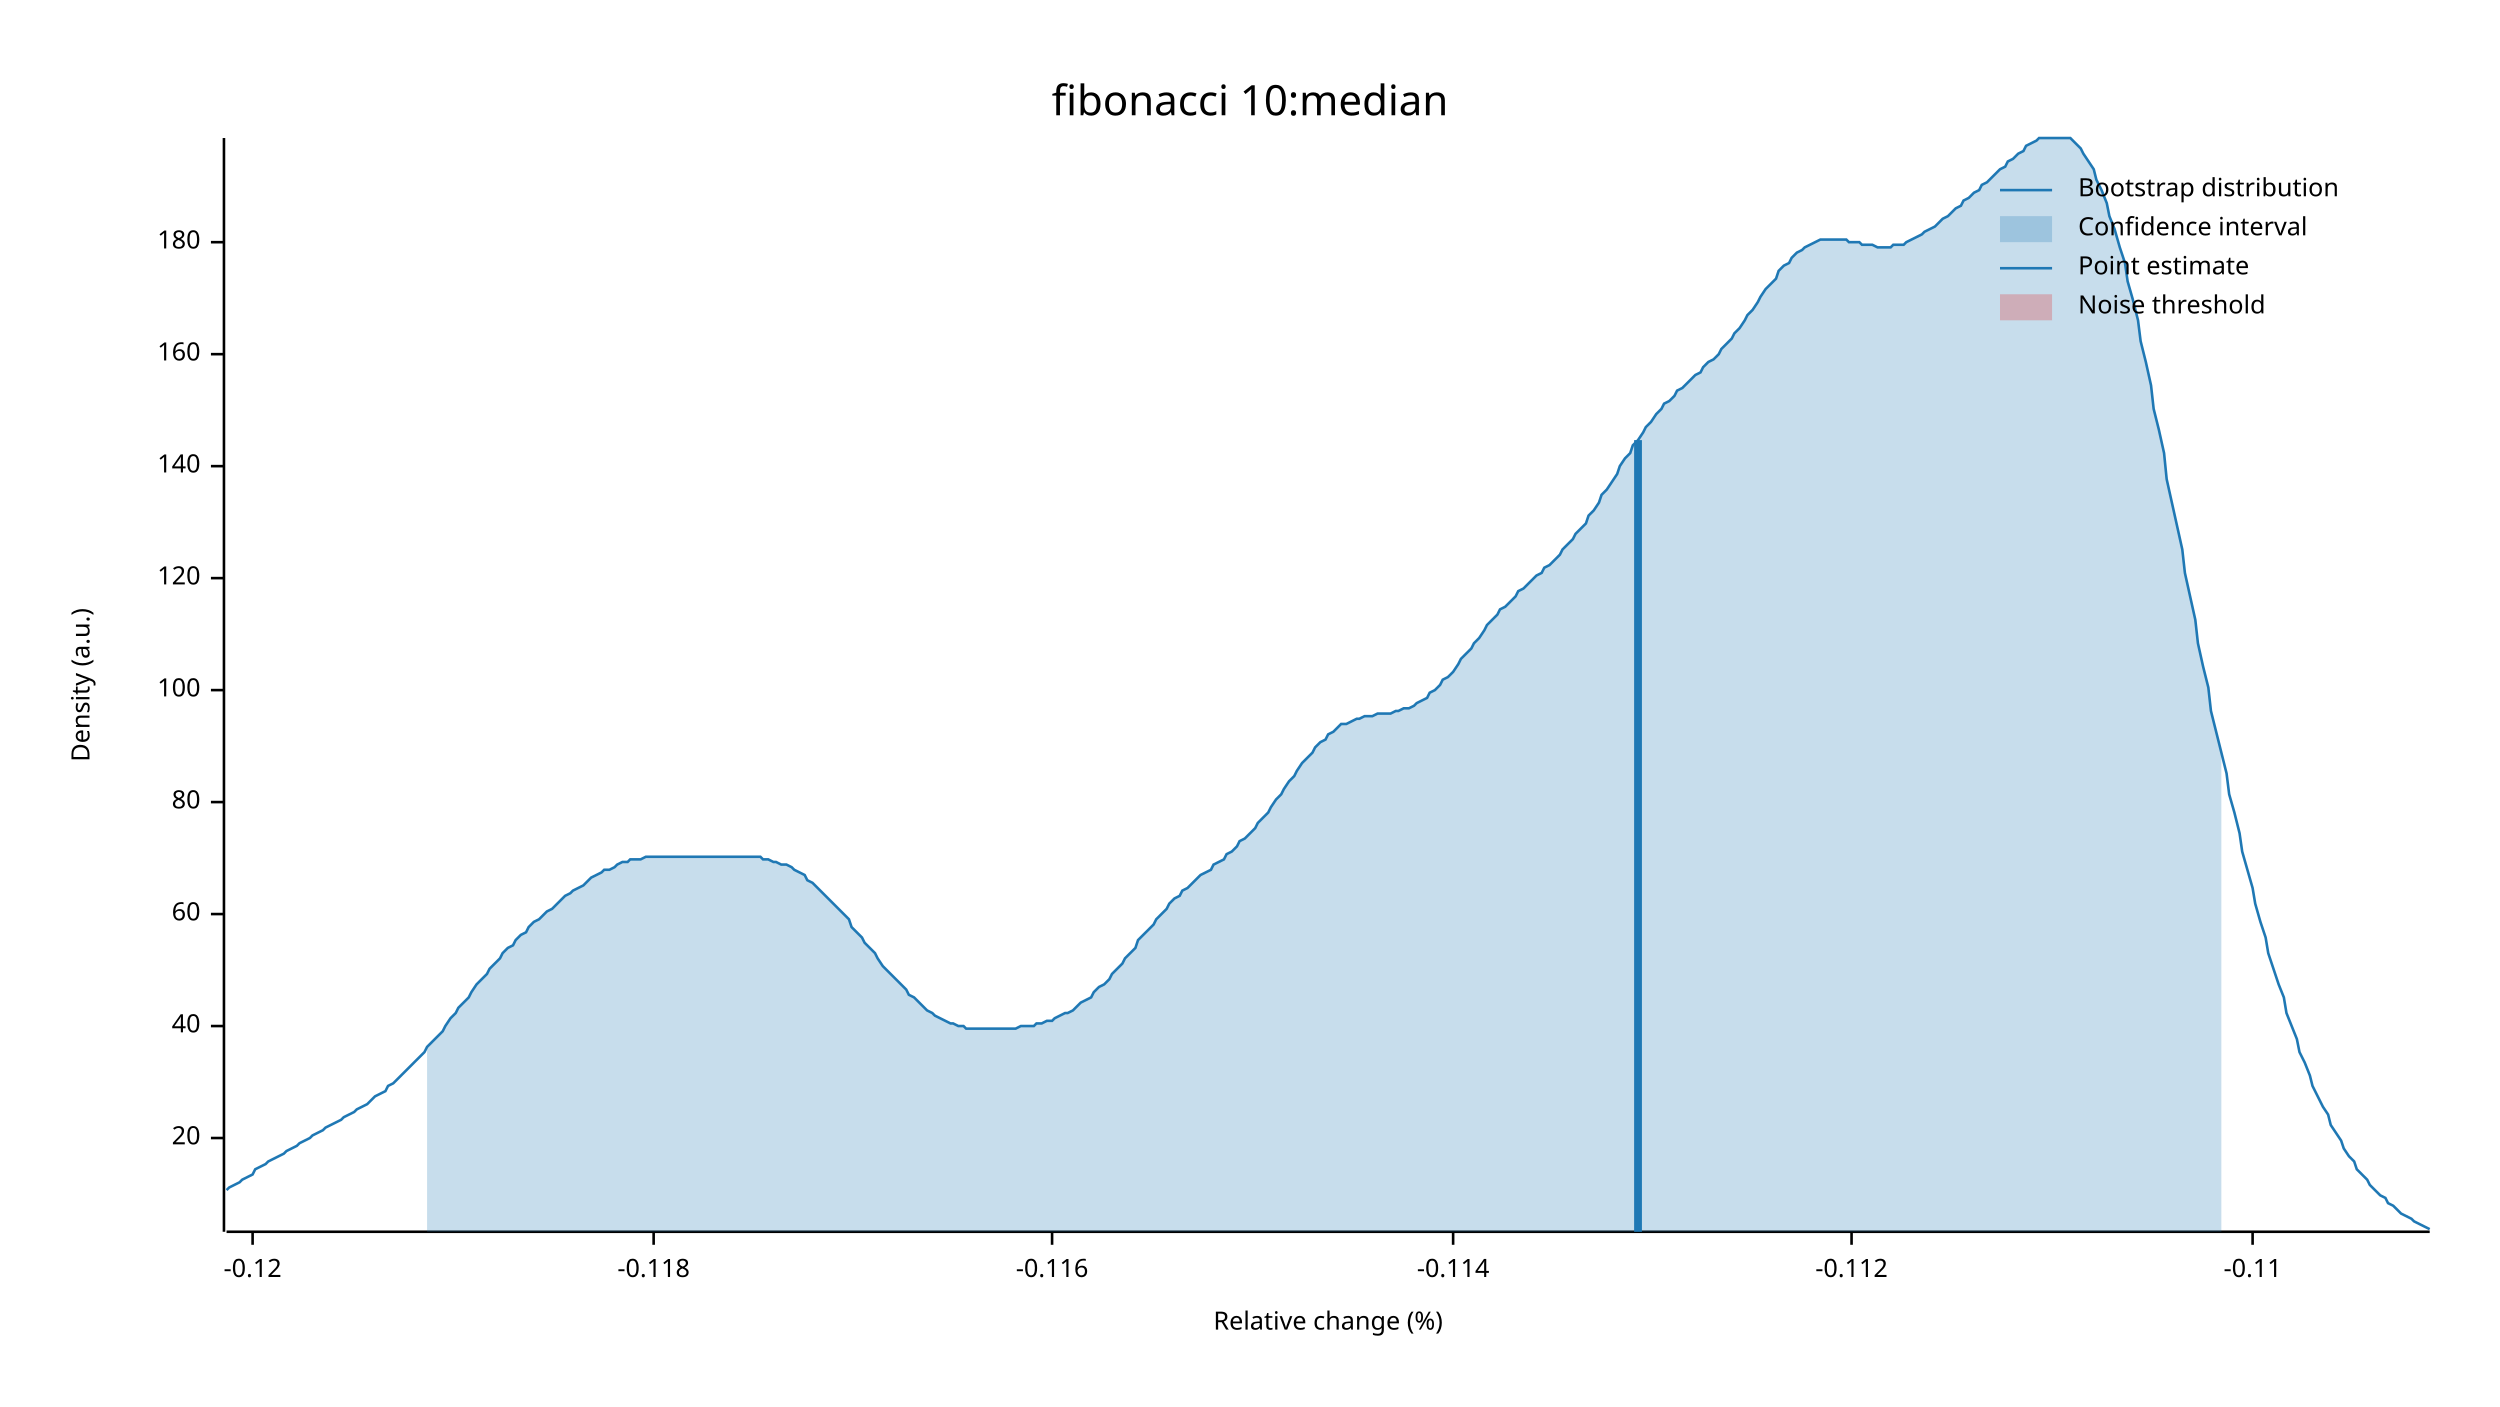
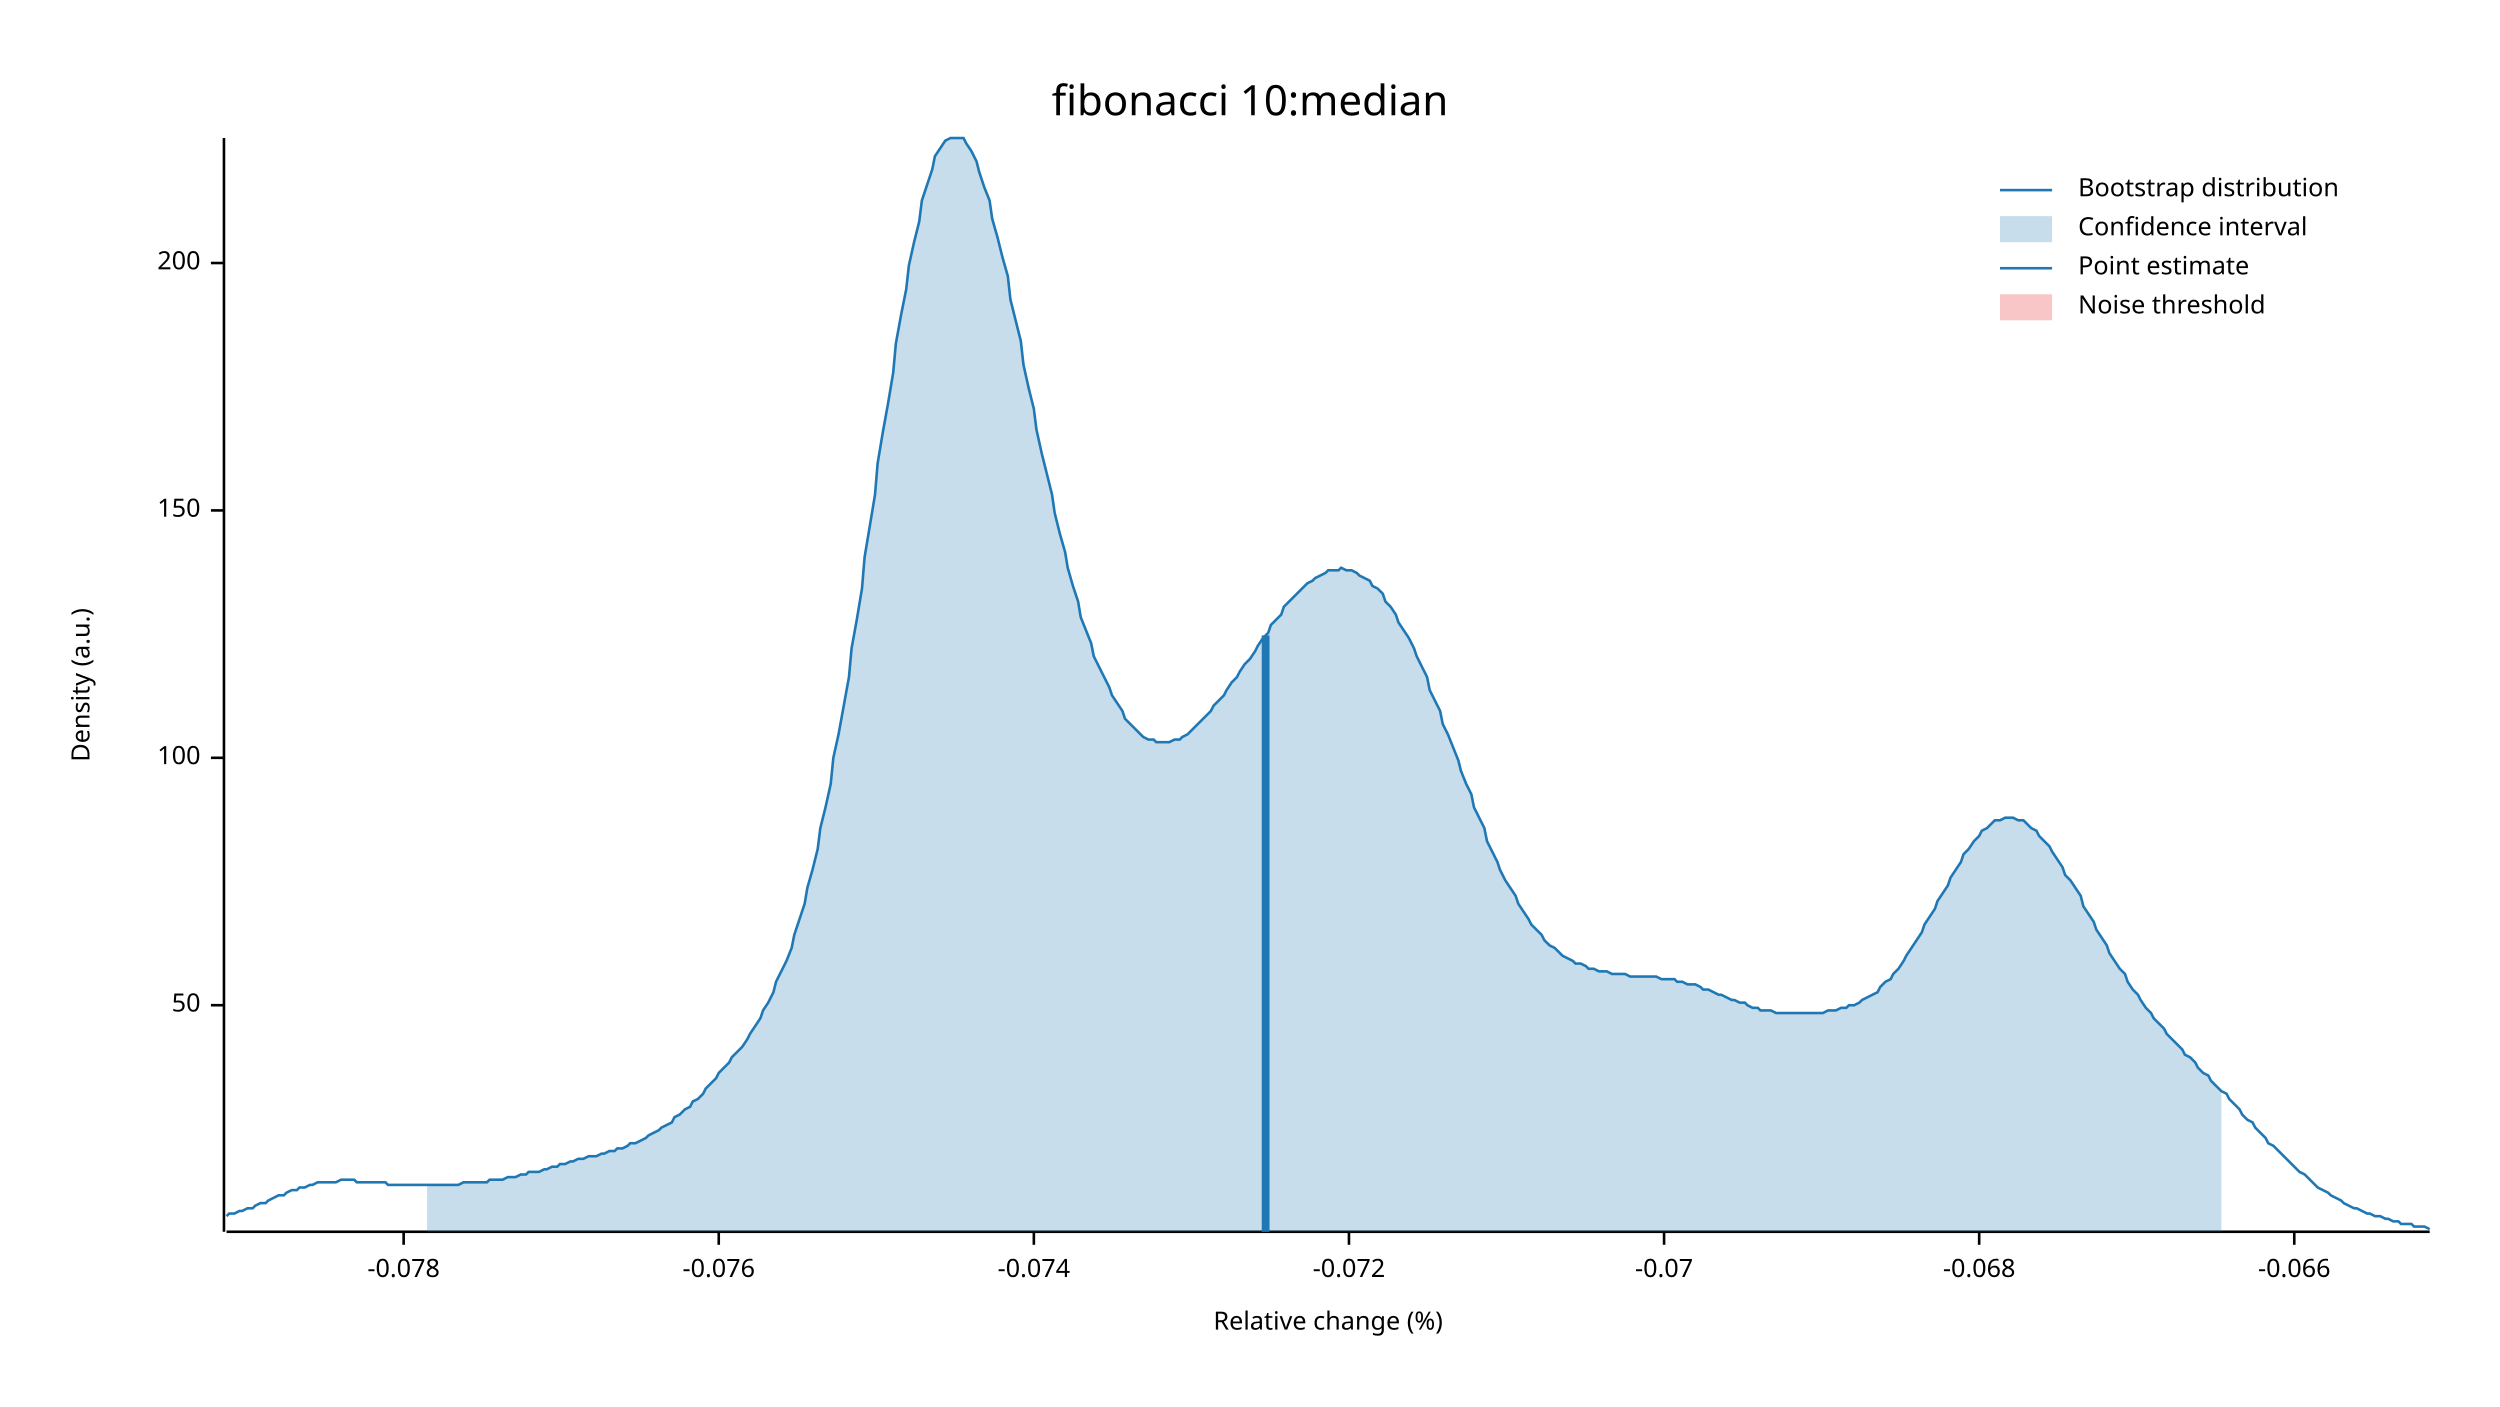
<svg xmlns="http://www.w3.org/2000/svg" width="960" height="540">
  <text x="480" y="32" dy="0.76em" text-anchor="middle" font-family="sans-serif" font-size="16.129" opacity="1" fill="#000000">
fibonacci 10:median
</text>
  <text x="27" y="263" dy="0.76em" text-anchor="middle" font-family="sans-serif" font-size="9.677" opacity="1" fill="#000000" transform="rotate(270, 27, 263)">
Density (a.u.)
</text>
  <text x="510" y="513" dy="-0.5ex" text-anchor="middle" font-family="sans-serif" font-size="9.677" opacity="1" fill="#000000">
Relative change (%)
</text>
  <polyline fill="none" opacity="1" stroke="#000000" stroke-width="1" points="86,53 86,473 " />
-   <text x="77" y="437" dy="0.5ex" text-anchor="end" font-family="sans-serif" font-size="9.677" opacity="1" fill="#000000">
- 20
+   <text x="77" y="386" dy="0.5ex" text-anchor="end" font-family="sans-serif" font-size="9.677" opacity="1" fill="#000000">
+ 50
</text>
-   <polyline fill="none" opacity="1" stroke="#000000" stroke-width="1" points="81,437 86,437 " />
-   <text x="77" y="394" dy="0.5ex" text-anchor="end" font-family="sans-serif" font-size="9.677" opacity="1" fill="#000000">
- 40
- </text>
-   <polyline fill="none" opacity="1" stroke="#000000" stroke-width="1" points="81,394 86,394 " />
-   <text x="77" y="351" dy="0.5ex" text-anchor="end" font-family="sans-serif" font-size="9.677" opacity="1" fill="#000000">
- 60
- </text>
-   <polyline fill="none" opacity="1" stroke="#000000" stroke-width="1" points="81,351 86,351 " />
-   <text x="77" y="308" dy="0.5ex" text-anchor="end" font-family="sans-serif" font-size="9.677" opacity="1" fill="#000000">
- 80
- </text>
-   <polyline fill="none" opacity="1" stroke="#000000" stroke-width="1" points="81,308 86,308 " />
-   <text x="77" y="265" dy="0.5ex" text-anchor="end" font-family="sans-serif" font-size="9.677" opacity="1" fill="#000000">
+   <polyline fill="none" opacity="1" stroke="#000000" stroke-width="1" points="81,386 86,386 " />
+   <text x="77" y="291" dy="0.5ex" text-anchor="end" font-family="sans-serif" font-size="9.677" opacity="1" fill="#000000">
100
</text>
-   <polyline fill="none" opacity="1" stroke="#000000" stroke-width="1" points="81,265 86,265 " />
-   <text x="77" y="222" dy="0.5ex" text-anchor="end" font-family="sans-serif" font-size="9.677" opacity="1" fill="#000000">
- 120
+   <polyline fill="none" opacity="1" stroke="#000000" stroke-width="1" points="81,291 86,291 " />
+   <text x="77" y="196" dy="0.5ex" text-anchor="end" font-family="sans-serif" font-size="9.677" opacity="1" fill="#000000">
+ 150
</text>
-   <polyline fill="none" opacity="1" stroke="#000000" stroke-width="1" points="81,222 86,222 " />
-   <text x="77" y="179" dy="0.5ex" text-anchor="end" font-family="sans-serif" font-size="9.677" opacity="1" fill="#000000">
- 140
+   <polyline fill="none" opacity="1" stroke="#000000" stroke-width="1" points="81,196 86,196 " />
+   <text x="77" y="101" dy="0.5ex" text-anchor="end" font-family="sans-serif" font-size="9.677" opacity="1" fill="#000000">
+ 200
</text>
-   <polyline fill="none" opacity="1" stroke="#000000" stroke-width="1" points="81,179 86,179 " />
-   <text x="77" y="136" dy="0.5ex" text-anchor="end" font-family="sans-serif" font-size="9.677" opacity="1" fill="#000000">
- 160
+   <polyline fill="none" opacity="1" stroke="#000000" stroke-width="1" points="81,101 86,101 " />
+   <polyline fill="none" opacity="1" stroke="#000000" stroke-width="1" points="87,473 933,473 " />
+   <text x="155" y="483" dy="0.76em" text-anchor="middle" font-family="sans-serif" font-size="9.677" opacity="1" fill="#000000">
+ -0.078
</text>
-   <polyline fill="none" opacity="1" stroke="#000000" stroke-width="1" points="81,136 86,136 " />
-   <text x="77" y="93" dy="0.5ex" text-anchor="end" font-family="sans-serif" font-size="9.677" opacity="1" fill="#000000">
- 180
+   <polyline fill="none" opacity="1" stroke="#000000" stroke-width="1" points="155,473 155,478 " />
+   <text x="276" y="483" dy="0.76em" text-anchor="middle" font-family="sans-serif" font-size="9.677" opacity="1" fill="#000000">
+ -0.076
</text>
-   <polyline fill="none" opacity="1" stroke="#000000" stroke-width="1" points="81,93 86,93 " />
-   <polyline fill="none" opacity="1" stroke="#000000" stroke-width="1" points="87,473 933,473 " />
-   <text x="97" y="483" dy="0.76em" text-anchor="middle" font-family="sans-serif" font-size="9.677" opacity="1" fill="#000000">
- -0.12
+   <polyline fill="none" opacity="1" stroke="#000000" stroke-width="1" points="276,473 276,478 " />
+   <text x="397" y="483" dy="0.76em" text-anchor="middle" font-family="sans-serif" font-size="9.677" opacity="1" fill="#000000">
+ -0.074
</text>
-   <polyline fill="none" opacity="1" stroke="#000000" stroke-width="1" points="97,473 97,478 " />
-   <text x="251" y="483" dy="0.76em" text-anchor="middle" font-family="sans-serif" font-size="9.677" opacity="1" fill="#000000">
- -0.118
+   <polyline fill="none" opacity="1" stroke="#000000" stroke-width="1" points="397,473 397,478 " />
+   <text x="518" y="483" dy="0.76em" text-anchor="middle" font-family="sans-serif" font-size="9.677" opacity="1" fill="#000000">
+ -0.072
</text>
-   <polyline fill="none" opacity="1" stroke="#000000" stroke-width="1" points="251,473 251,478 " />
-   <text x="404" y="483" dy="0.76em" text-anchor="middle" font-family="sans-serif" font-size="9.677" opacity="1" fill="#000000">
- -0.116
+   <polyline fill="none" opacity="1" stroke="#000000" stroke-width="1" points="518,473 518,478 " />
+   <text x="639" y="483" dy="0.76em" text-anchor="middle" font-family="sans-serif" font-size="9.677" opacity="1" fill="#000000">
+ -0.07
</text>
-   <polyline fill="none" opacity="1" stroke="#000000" stroke-width="1" points="404,473 404,478 " />
-   <text x="558" y="483" dy="0.76em" text-anchor="middle" font-family="sans-serif" font-size="9.677" opacity="1" fill="#000000">
- -0.114
+   <polyline fill="none" opacity="1" stroke="#000000" stroke-width="1" points="639,473 639,478 " />
+   <text x="760" y="483" dy="0.76em" text-anchor="middle" font-family="sans-serif" font-size="9.677" opacity="1" fill="#000000">
+ -0.068
</text>
-   <polyline fill="none" opacity="1" stroke="#000000" stroke-width="1" points="558,473 558,478 " />
-   <text x="711" y="483" dy="0.76em" text-anchor="middle" font-family="sans-serif" font-size="9.677" opacity="1" fill="#000000">
- -0.112
+   <polyline fill="none" opacity="1" stroke="#000000" stroke-width="1" points="760,473 760,478 " />
+   <text x="881" y="483" dy="0.76em" text-anchor="middle" font-family="sans-serif" font-size="9.677" opacity="1" fill="#000000">
+ -0.066
</text>
-   <polyline fill="none" opacity="1" stroke="#000000" stroke-width="1" points="711,473 711,478 " />
-   <text x="865" y="483" dy="0.76em" text-anchor="middle" font-family="sans-serif" font-size="9.677" opacity="1" fill="#000000">
- -0.11
- </text>
-   <polyline fill="none" opacity="1" stroke="#000000" stroke-width="1" points="865,473 865,478 " />
-   <polyline fill="none" opacity="1" stroke="#1F78B4" stroke-width="1" points="87,457 88,456 90,455 92,454 93,453 95,452 97,451 98,449 100,448 102,447 103,446 105,445 107,444 109,443 110,442 112,441 114,440 115,439 117,438 119,437 120,436 122,435 124,434 125,433 127,432 129,431 131,430 132,429 134,428 136,427 137,426 139,425 141,424 142,423 144,421 146,420 148,419 149,417 151,416 153,414 154,413 156,411 158,409 159,408 161,406 163,404 164,402 166,400 168,398 170,396 171,394 173,391 175,389 176,387 178,385 180,383 181,381 183,378 185,376 187,374 188,372 190,370 192,368 193,366 195,364 197,363 198,361 200,359 202,358 203,356 205,354 207,353 209,351 210,350 212,349 214,347 215,346 217,344 219,343 220,342 222,341 224,340 226,338 227,337 229,336 231,335 232,334 234,334 236,333 237,332 239,331 241,331 242,330 244,330 246,330 248,329 249,329 251,329 253,329 254,329 256,329 258,329 259,329 261,329 263,329 265,329 266,329 268,329 270,329 271,329 273,329 275,329 276,329 278,329 280,329 281,329 283,329 285,329 287,329 288,329 290,329 292,329 293,330 295,330 297,331 298,331 300,332 302,332 304,333 305,334 307,335 309,336 310,338 312,339 314,341 315,342 317,344 319,346 320,347 322,349 324,351 326,353 327,356 329,358 331,360 332,362 334,364 336,366 337,368 339,371 341,373 343,375 344,376 346,378 348,380 349,382 351,383 353,385 354,386 356,388 358,389 359,390 361,391 363,392 365,393 366,393 368,394 370,394 371,395 373,395 375,395 376,395 378,395 380,395 381,395 383,395 385,395 387,395 388,395 390,395 392,394 393,394 395,394 397,394 398,393 400,393 402,392 404,392 405,391 407,390 409,389 410,389 412,388 414,386 415,385 417,384 419,383 420,381 422,379 424,378 426,376 427,374 429,372 431,370 432,368 434,366 436,364 437,361 439,359 441,357 443,355 444,353 446,351 448,349 449,347 451,345 453,344 454,342 456,341 458,339 459,338 461,336 463,335 465,334 466,332 468,331 470,330 471,328 473,327 475,325 476,323 478,322 480,320 482,318 483,316 485,314 487,312 488,310 490,307 492,305 493,303 495,300 497,298 498,296 500,293 502,291 504,289 505,287 507,285 509,284 510,282 512,281 514,279 515,278 517,278 519,277 521,276 522,276 524,275 526,275 527,275 529,274 531,274 532,274 534,274 536,273 537,273 539,272 541,272 543,271 544,270 546,269 548,268 549,266 551,265 553,263 554,261 556,260 558,258 560,255 561,253 563,251 565,249 566,247 568,245 570,242 571,240 573,238 575,236 576,234 578,233 580,231 582,229 583,227 585,226 587,224 588,223 590,221 592,220 593,218 595,217 597,215 599,213 600,211 602,209 604,207 605,205 607,203 609,201 610,198 612,196 614,193 615,190 617,188 619,185 621,182 622,179 624,176 626,174 627,171 629,169 631,166 632,164 634,162 636,159 638,157 639,155 641,154 643,152 644,150 646,149 648,147 649,146 651,144 653,143 654,141 656,139 658,138 660,136 661,134 663,132 665,130 666,128 668,126 670,123 671,121 673,119 675,116 676,114 678,111 680,109 682,107 683,104 685,102 687,101 688,99 690,97 692,96 693,95 695,94 697,93 699,92 700,92 702,92 704,92 705,92 707,92 709,92 710,93 712,93 714,93 715,94 717,94 719,94 721,95 722,95 724,95 726,95 727,94 729,94 731,94 732,93 734,92 736,91 738,90 739,89 741,88 743,87 744,86 746,84 748,83 749,82 751,80 753,79 754,77 756,76 758,74 760,73 761,71 763,70 765,68 766,67 768,65 770,64 771,62 773,61 775,59 777,58 778,56 780,55 782,54 783,53 785,53 787,53 788,53 790,53 792,53 793,53 795,53 797,55 799,57 800,59 802,62 804,65 805,69 807,73 809,78 810,83 812,88 814,95 816,101 817,108 819,115 821,123 822,131 824,139 826,148 827,157 829,165 831,174 832,184 834,193 836,202 838,211 839,220 841,229 843,238 844,247 846,256 848,264 849,273 851,281 853,289 855,297 856,305 858,312 860,320 861,327 863,334 865,341 866,347 868,354 870,360 871,366 873,372 875,378 877,383 878,389 880,394 882,399 883,404 885,408 887,413 888,417 890,421 892,425 894,428 895,432 897,435 899,438 900,441 902,444 904,446 905,449 907,451 909,453 910,455 912,457 914,459 916,460 917,462 919,463 921,465 922,466 924,467 926,468 927,469 929,470 931,471 933,472 " />
-   <polygon opacity="0.25" fill="#1F78B4" points="164,402 166,400 168,398 170,396 171,394 173,391 175,389 176,387 178,385 180,383 181,381 183,378 185,376 187,374 188,372 190,370 192,368 193,366 195,364 197,363 198,361 200,359 202,358 203,356 205,354 207,353 209,351 210,350 212,349 214,347 215,346 217,344 219,343 220,342 222,341 224,340 226,338 227,337 229,336 231,335 232,334 234,334 236,333 237,332 239,331 241,331 242,330 244,330 246,330 248,329 249,329 251,329 253,329 254,329 256,329 258,329 259,329 261,329 263,329 265,329 266,329 268,329 270,329 271,329 273,329 275,329 276,329 278,329 280,329 281,329 283,329 285,329 287,329 288,329 290,329 292,329 293,330 295,330 297,331 298,331 300,332 302,332 304,333 305,334 307,335 309,336 310,338 312,339 314,341 315,342 317,344 319,346 320,347 322,349 324,351 326,353 327,356 329,358 331,360 332,362 334,364 336,366 337,368 339,371 341,373 343,375 344,376 346,378 348,380 349,382 351,383 353,385 354,386 356,388 358,389 359,390 361,391 363,392 365,393 366,393 368,394 370,394 371,395 373,395 375,395 376,395 378,395 380,395 381,395 383,395 385,395 387,395 388,395 390,395 392,394 393,394 395,394 397,394 398,393 400,393 402,392 404,392 405,391 407,390 409,389 410,389 412,388 414,386 415,385 417,384 419,383 420,381 422,379 424,378 426,376 427,374 429,372 431,370 432,368 434,366 436,364 437,361 439,359 441,357 443,355 444,353 446,351 448,349 449,347 451,345 453,344 454,342 456,341 458,339 459,338 461,336 463,335 465,334 466,332 468,331 470,330 471,328 473,327 475,325 476,323 478,322 480,320 482,318 483,316 485,314 487,312 488,310 490,307 492,305 493,303 495,300 497,298 498,296 500,293 502,291 504,289 505,287 507,285 509,284 510,282 512,281 514,279 515,278 517,278 519,277 521,276 522,276 524,275 526,275 527,275 529,274 531,274 532,274 534,274 536,273 537,273 539,272 541,272 543,271 544,270 546,269 548,268 549,266 551,265 553,263 554,261 556,260 558,258 560,255 561,253 563,251 565,249 566,247 568,245 570,242 571,240 573,238 575,236 576,234 578,233 580,231 582,229 583,227 585,226 587,224 588,223 590,221 592,220 593,218 595,217 597,215 599,213 600,211 602,209 604,207 605,205 607,203 609,201 610,198 612,196 614,193 615,190 617,188 619,185 621,182 622,179 624,176 626,174 627,171 629,169 631,166 632,164 634,162 636,159 638,157 639,155 641,154 643,152 644,150 646,149 648,147 649,146 651,144 653,143 654,141 656,139 658,138 660,136 661,134 663,132 665,130 666,128 668,126 670,123 671,121 673,119 675,116 676,114 678,111 680,109 682,107 683,104 685,102 687,101 688,99 690,97 692,96 693,95 695,94 697,93 699,92 700,92 702,92 704,92 705,92 707,92 709,92 710,93 712,93 714,93 715,94 717,94 719,94 721,95 722,95 724,95 726,95 727,94 729,94 731,94 732,93 734,92 736,91 738,90 739,89 741,88 743,87 744,86 746,84 748,83 749,82 751,80 753,79 754,77 756,76 758,74 760,73 761,71 763,70 765,68 766,67 768,65 770,64 771,62 773,61 775,59 777,58 778,56 780,55 782,54 783,53 785,53 787,53 788,53 790,53 792,53 793,53 795,53 797,55 799,57 800,59 802,62 804,65 805,69 807,73 809,78 810,83 812,88 814,95 816,101 817,108 819,115 821,123 822,131 824,139 826,148 827,157 829,165 831,174 832,184 834,193 836,202 838,211 839,220 841,229 843,238 844,247 846,256 848,264 849,273 851,281 853,289 853,473 164,473 " />
-   <polyline fill="none" opacity="1" stroke="#1F78B4" stroke-width="3" points="629,473 629,169 " />
+   <polyline fill="none" opacity="1" stroke="#000000" stroke-width="1" points="881,473 881,478 " />
+   <polyline fill="none" opacity="1" stroke="#1F78B4" stroke-width="1" points="87,467 88,466 90,466 92,465 93,465 95,464 97,464 98,463 100,462 102,462 103,461 105,460 107,459 109,459 110,458 112,457 114,457 115,456 117,456 119,455 120,455 122,454 124,454 125,454 127,454 129,454 131,453 132,453 134,453 136,453 137,454 139,454 141,454 142,454 144,454 146,454 148,454 149,455 151,455 153,455 154,455 156,455 158,455 159,455 161,455 163,455 164,455 166,455 168,455 170,455 171,455 173,455 175,455 176,455 178,454 180,454 181,454 183,454 185,454 187,454 188,453 190,453 192,453 193,453 195,452 197,452 198,452 200,451 202,451 203,450 205,450 207,450 209,449 210,449 212,448 214,448 215,447 217,447 219,446 220,446 222,445 224,445 226,444 227,444 229,444 231,443 232,443 234,442 236,442 237,441 239,441 241,440 242,439 244,439 246,438 248,437 249,436 251,435 253,434 254,433 256,432 258,431 259,429 261,428 263,426 265,425 266,423 268,422 270,420 271,418 273,416 275,414 276,412 278,410 280,408 281,406 283,404 285,402 287,399 288,397 290,394 292,391 293,388 295,385 297,381 298,377 300,373 302,369 304,364 305,359 307,353 309,347 310,341 312,334 314,326 315,318 317,310 319,301 320,291 322,282 324,271 326,260 327,249 329,238 331,226 332,214 334,202 336,190 337,178 339,166 341,155 343,143 344,132 346,121 348,111 349,102 351,93 353,85 354,77 356,71 358,65 359,60 361,57 363,54 365,53 366,53 368,53 370,53 371,55 373,58 375,62 376,66 378,72 380,77 381,84 383,91 385,99 387,106 388,115 390,123 392,131 393,140 395,149 397,157 398,165 400,174 402,182 404,190 405,197 407,205 409,212 410,218 412,225 414,231 415,237 417,242 419,247 420,252 422,256 424,260 426,264 427,267 429,270 431,273 432,276 434,278 436,280 437,281 439,283 441,284 443,284 444,285 446,285 448,285 449,285 451,284 453,284 454,283 456,282 458,280 459,279 461,277 463,275 465,273 466,271 468,269 470,267 471,265 473,262 475,260 476,258 478,255 480,253 482,250 483,248 485,245 487,243 488,240 490,238 492,236 493,233 495,231 497,229 498,228 500,226 502,224 504,223 505,222 507,221 509,220 510,219 512,219 514,219 515,218 517,219 519,219 521,220 522,221 524,222 526,223 527,225 529,226 531,228 532,231 534,233 536,236 537,239 539,242 541,245 543,249 544,252 546,256 548,260 549,265 551,269 553,273 554,278 556,282 558,287 560,292 561,296 563,301 565,305 566,310 568,314 570,318 571,323 573,327 575,331 576,334 578,338 580,341 582,344 583,347 585,350 587,353 588,355 590,357 592,359 593,361 595,363 597,364 599,366 600,367 602,368 604,369 605,370 607,370 609,371 610,372 612,372 614,373 615,373 617,373 619,374 621,374 622,374 624,374 626,375 627,375 629,375 631,375 632,375 634,375 636,375 638,376 639,376 641,376 643,376 644,377 646,377 648,378 649,378 651,378 653,379 654,380 656,380 658,381 660,382 661,382 663,383 665,384 666,384 668,385 670,385 671,386 673,387 675,387 676,388 678,388 680,388 682,389 683,389 685,389 687,389 688,389 690,389 692,389 693,389 695,389 697,389 699,389 700,389 702,388 704,388 705,388 707,387 709,387 710,386 712,386 714,385 715,384 717,383 719,382 721,381 722,379 724,377 726,376 727,374 729,372 731,369 732,367 734,364 736,361 738,358 739,355 741,352 743,349 744,346 746,343 748,340 749,337 751,334 753,331 754,328 756,326 758,323 760,321 761,319 763,318 765,316 766,315 768,315 770,314 771,314 773,314 775,315 777,315 778,316 780,318 782,319 783,321 785,323 787,325 788,327 790,330 792,333 793,336 795,338 797,341 799,344 800,348 802,351 804,354 805,357 807,360 809,363 810,366 812,369 814,372 816,374 817,377 819,380 821,382 822,384 824,387 826,389 827,391 829,393 831,395 832,397 834,399 836,401 838,403 839,405 841,406 843,408 844,410 846,412 848,413 849,415 851,417 853,419 855,420 856,422 858,424 860,426 861,428 863,430 865,431 866,433 868,435 870,437 871,439 873,440 875,442 877,444 878,445 880,447 882,449 883,450 885,451 887,453 888,454 890,456 892,457 894,458 895,459 897,460 899,461 900,462 902,463 904,464 905,464 907,465 909,466 910,466 912,467 914,467 916,468 917,468 919,469 921,469 922,470 924,470 926,470 927,471 929,471 931,471 933,472 " />
+   <polygon opacity="0.25" fill="#1F78B4" points="164,455 166,455 168,455 170,455 171,455 173,455 175,455 176,455 178,454 180,454 181,454 183,454 185,454 187,454 188,453 190,453 192,453 193,453 195,452 197,452 198,452 200,451 202,451 203,450 205,450 207,450 209,449 210,449 212,448 214,448 215,447 217,447 219,446 220,446 222,445 224,445 226,444 227,444 229,444 231,443 232,443 234,442 236,442 237,441 239,441 241,440 242,439 244,439 246,438 248,437 249,436 251,435 253,434 254,433 256,432 258,431 259,429 261,428 263,426 265,425 266,423 268,422 270,420 271,418 273,416 275,414 276,412 278,410 280,408 281,406 283,404 285,402 287,399 288,397 290,394 292,391 293,388 295,385 297,381 298,377 300,373 302,369 304,364 305,359 307,353 309,347 310,341 312,334 314,326 315,318 317,310 319,301 320,291 322,282 324,271 326,260 327,249 329,238 331,226 332,214 334,202 336,190 337,178 339,166 341,155 343,143 344,132 346,121 348,111 349,102 351,93 353,85 354,77 356,71 358,65 359,60 361,57 363,54 365,53 366,53 368,53 370,53 371,55 373,58 375,62 376,66 378,72 380,77 381,84 383,91 385,99 387,106 388,115 390,123 392,131 393,140 395,149 397,157 398,165 400,174 402,182 404,190 405,197 407,205 409,212 410,218 412,225 414,231 415,237 417,242 419,247 420,252 422,256 424,260 426,264 427,267 429,270 431,273 432,276 434,278 436,280 437,281 439,283 441,284 443,284 444,285 446,285 448,285 449,285 451,284 453,284 454,283 456,282 458,280 459,279 461,277 463,275 465,273 466,271 468,269 470,267 471,265 473,262 475,260 476,258 478,255 480,253 482,250 483,248 485,245 487,243 488,240 490,238 492,236 493,233 495,231 497,229 498,228 500,226 502,224 504,223 505,222 507,221 509,220 510,219 512,219 514,219 515,218 517,219 519,219 521,220 522,221 524,222 526,223 527,225 529,226 531,228 532,231 534,233 536,236 537,239 539,242 541,245 543,249 544,252 546,256 548,260 549,265 551,269 553,273 554,278 556,282 558,287 560,292 561,296 563,301 565,305 566,310 568,314 570,318 571,323 573,327 575,331 576,334 578,338 580,341 582,344 583,347 585,350 587,353 588,355 590,357 592,359 593,361 595,363 597,364 599,366 600,367 602,368 604,369 605,370 607,370 609,371 610,372 612,372 614,373 615,373 617,373 619,374 621,374 622,374 624,374 626,375 627,375 629,375 631,375 632,375 634,375 636,375 638,376 639,376 641,376 643,376 644,377 646,377 648,378 649,378 651,378 653,379 654,380 656,380 658,381 660,382 661,382 663,383 665,384 666,384 668,385 670,385 671,386 673,387 675,387 676,388 678,388 680,388 682,389 683,389 685,389 687,389 688,389 690,389 692,389 693,389 695,389 697,389 699,389 700,389 702,388 704,388 705,388 707,387 709,387 710,386 712,386 714,385 715,384 717,383 719,382 721,381 722,379 724,377 726,376 727,374 729,372 731,369 732,367 734,364 736,361 738,358 739,355 741,352 743,349 744,346 746,343 748,340 749,337 751,334 753,331 754,328 756,326 758,323 760,321 761,319 763,318 765,316 766,315 768,315 770,314 771,314 773,314 775,315 777,315 778,316 780,318 782,319 783,321 785,323 787,325 788,327 790,330 792,333 793,336 795,338 797,341 799,344 800,348 802,351 804,354 805,357 807,360 809,363 810,366 812,369 814,372 816,374 817,377 819,380 821,382 822,384 824,387 826,389 827,391 829,393 831,395 832,397 834,399 836,401 838,403 839,405 841,406 843,408 844,410 846,412 848,413 849,415 851,417 853,419 853,473 164,473 " />
+   <polyline fill="none" opacity="1" stroke="#1F78B4" stroke-width="3" points="486,473 486,244 " />
  <rect x="510" y="53" width="0" height="419" opacity="0.1" fill="#E31A1C" stroke="none" />
  <text x="798" y="68" dy="0.76em" text-anchor="start" font-family="sans-serif" font-size="9.677" opacity="1" fill="#000000">
Bootstrap distribution
</text>
  <text x="798" y="83" dy="0.76em" text-anchor="start" font-family="sans-serif" font-size="9.677" opacity="1" fill="#000000">
Confidence interval
</text>
  <text x="798" y="98" dy="0.76em" text-anchor="start" font-family="sans-serif" font-size="9.677" opacity="1" fill="#000000">
Point estimate
</text>
  <text x="798" y="113" dy="0.76em" text-anchor="start" font-family="sans-serif" font-size="9.677" opacity="1" fill="#000000">
Noise threshold
</text>
  <polyline fill="none" opacity="1" stroke="#1F78B4" stroke-width="1" points="768,73 788,73 " />
  <rect x="768" y="83" width="20" height="10" opacity="0.25" fill="#1F78B4" stroke="none" />
  <polyline fill="none" opacity="1" stroke="#1F78B4" stroke-width="1" points="768,103 788,103 " />
  <rect x="768" y="113" width="20" height="10" opacity="0.25" fill="#E31A1C" stroke="none" />
</svg>
